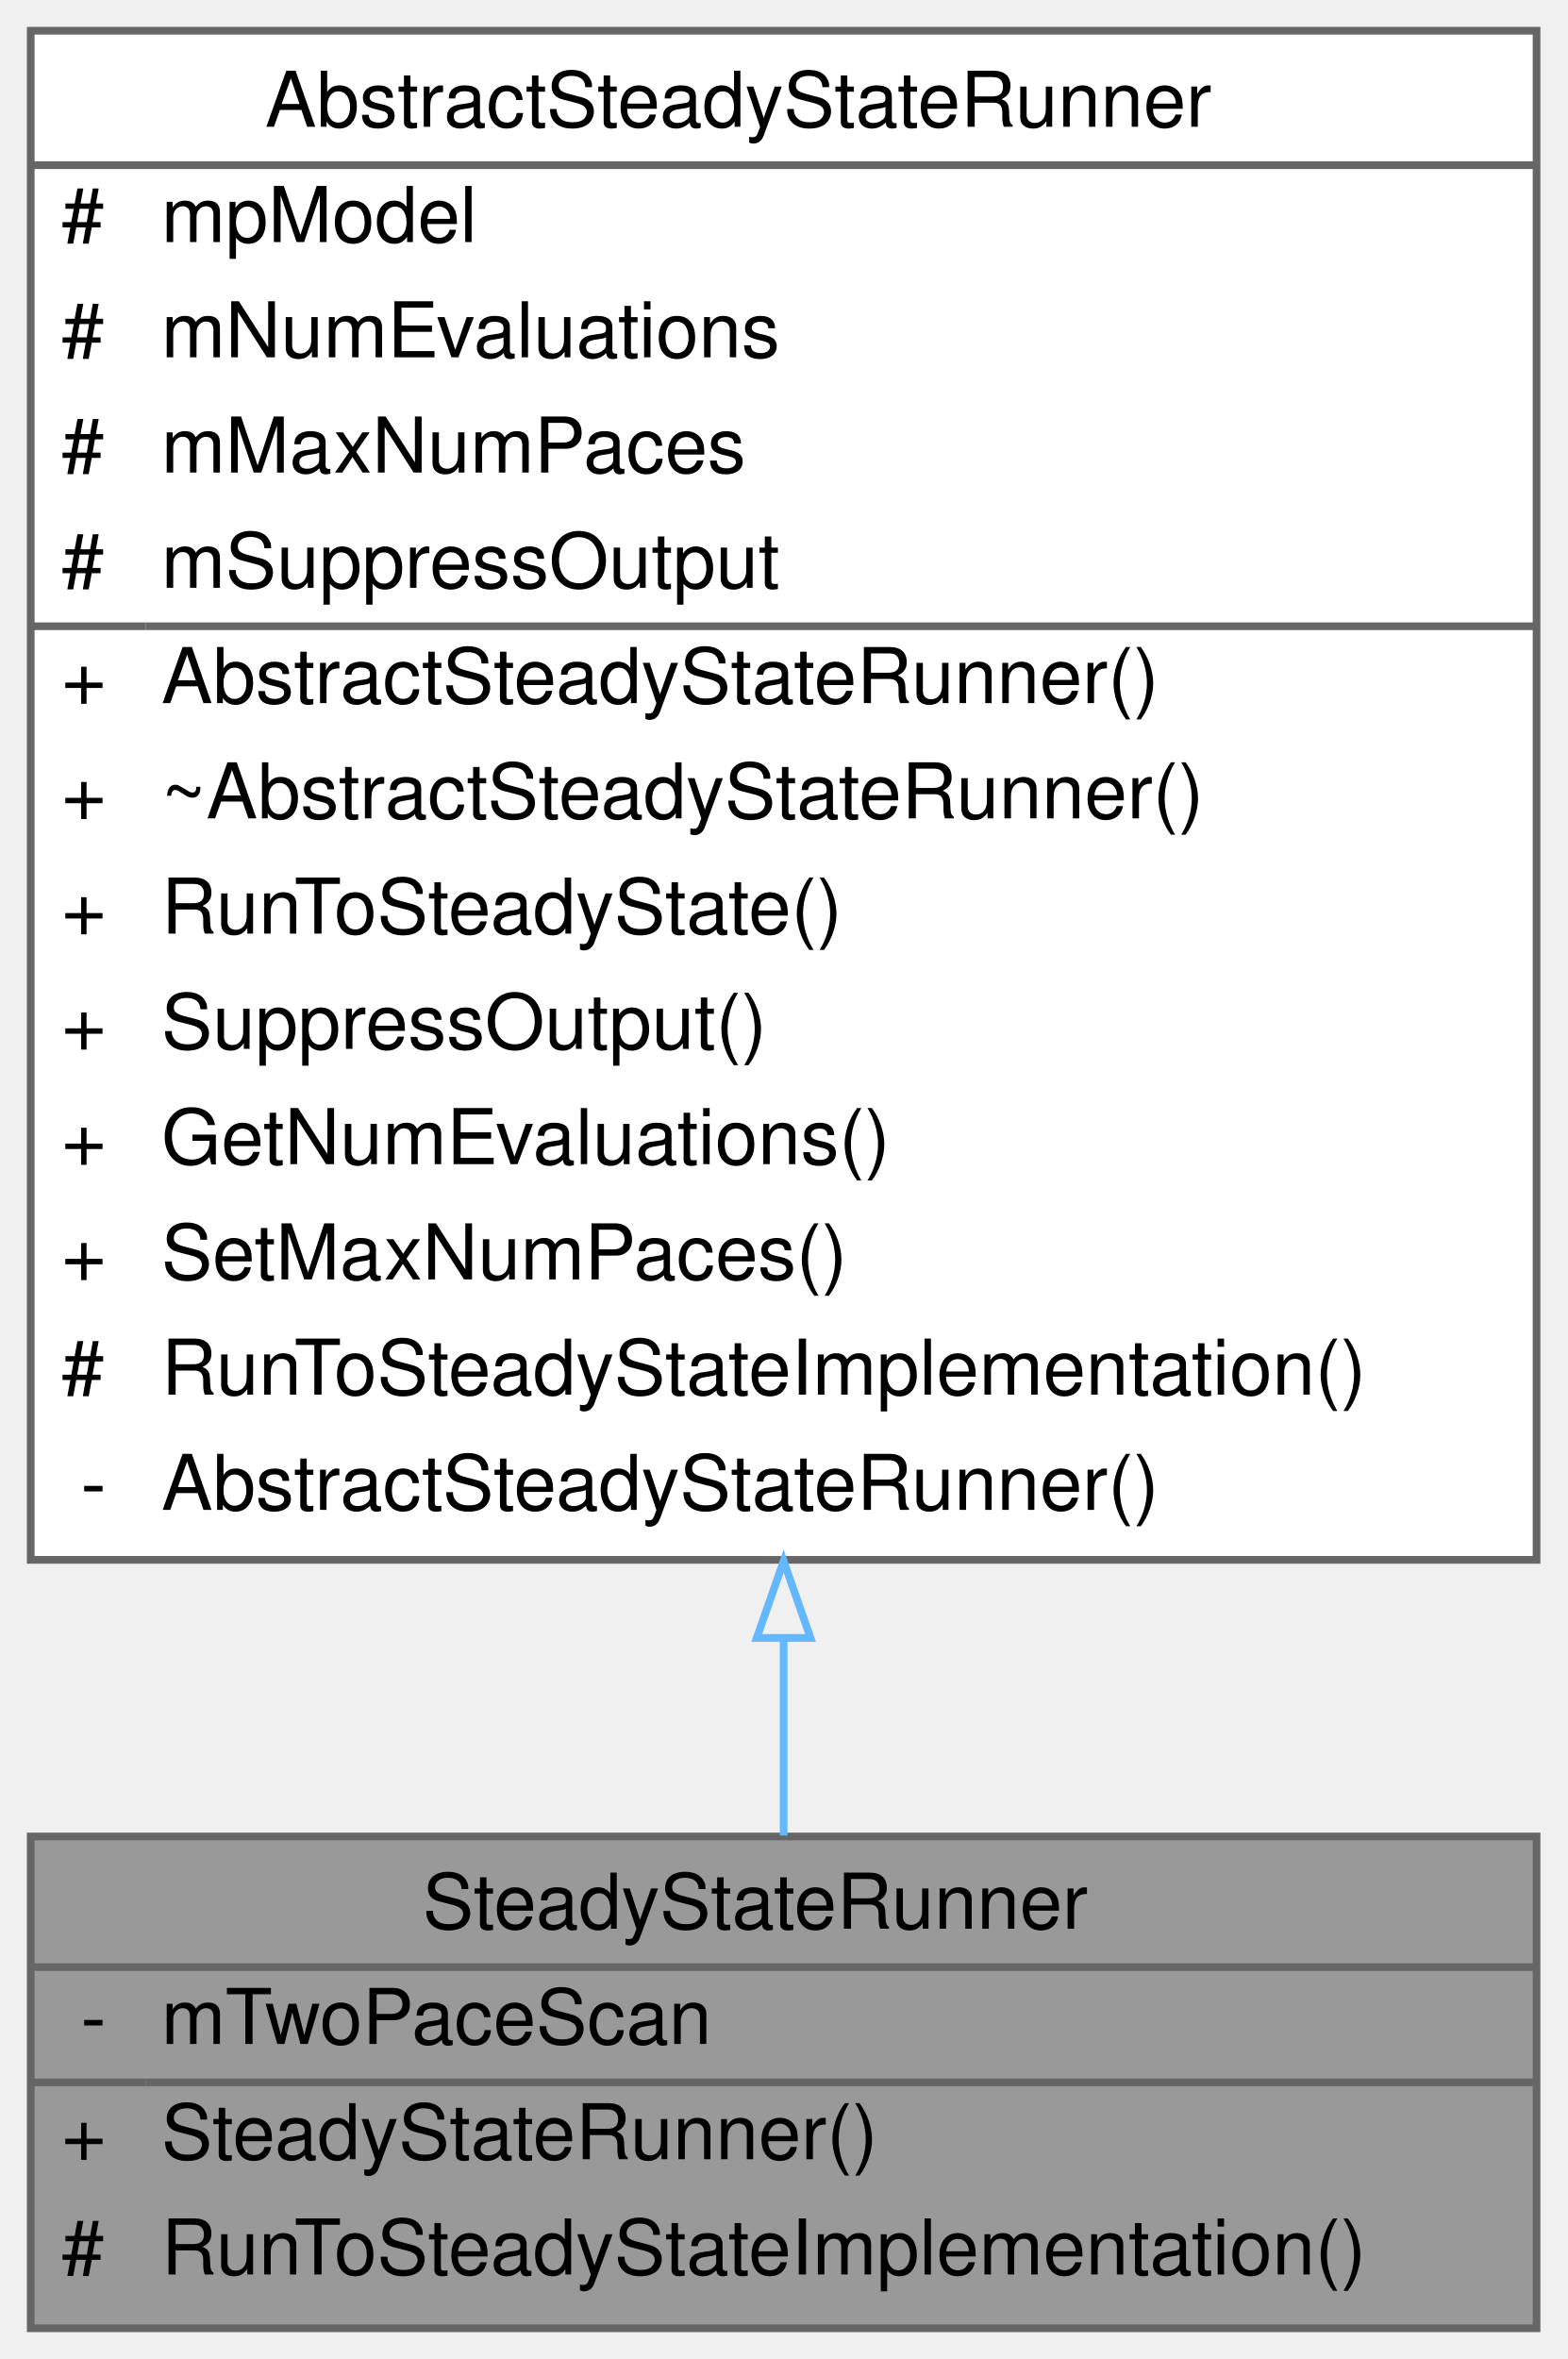
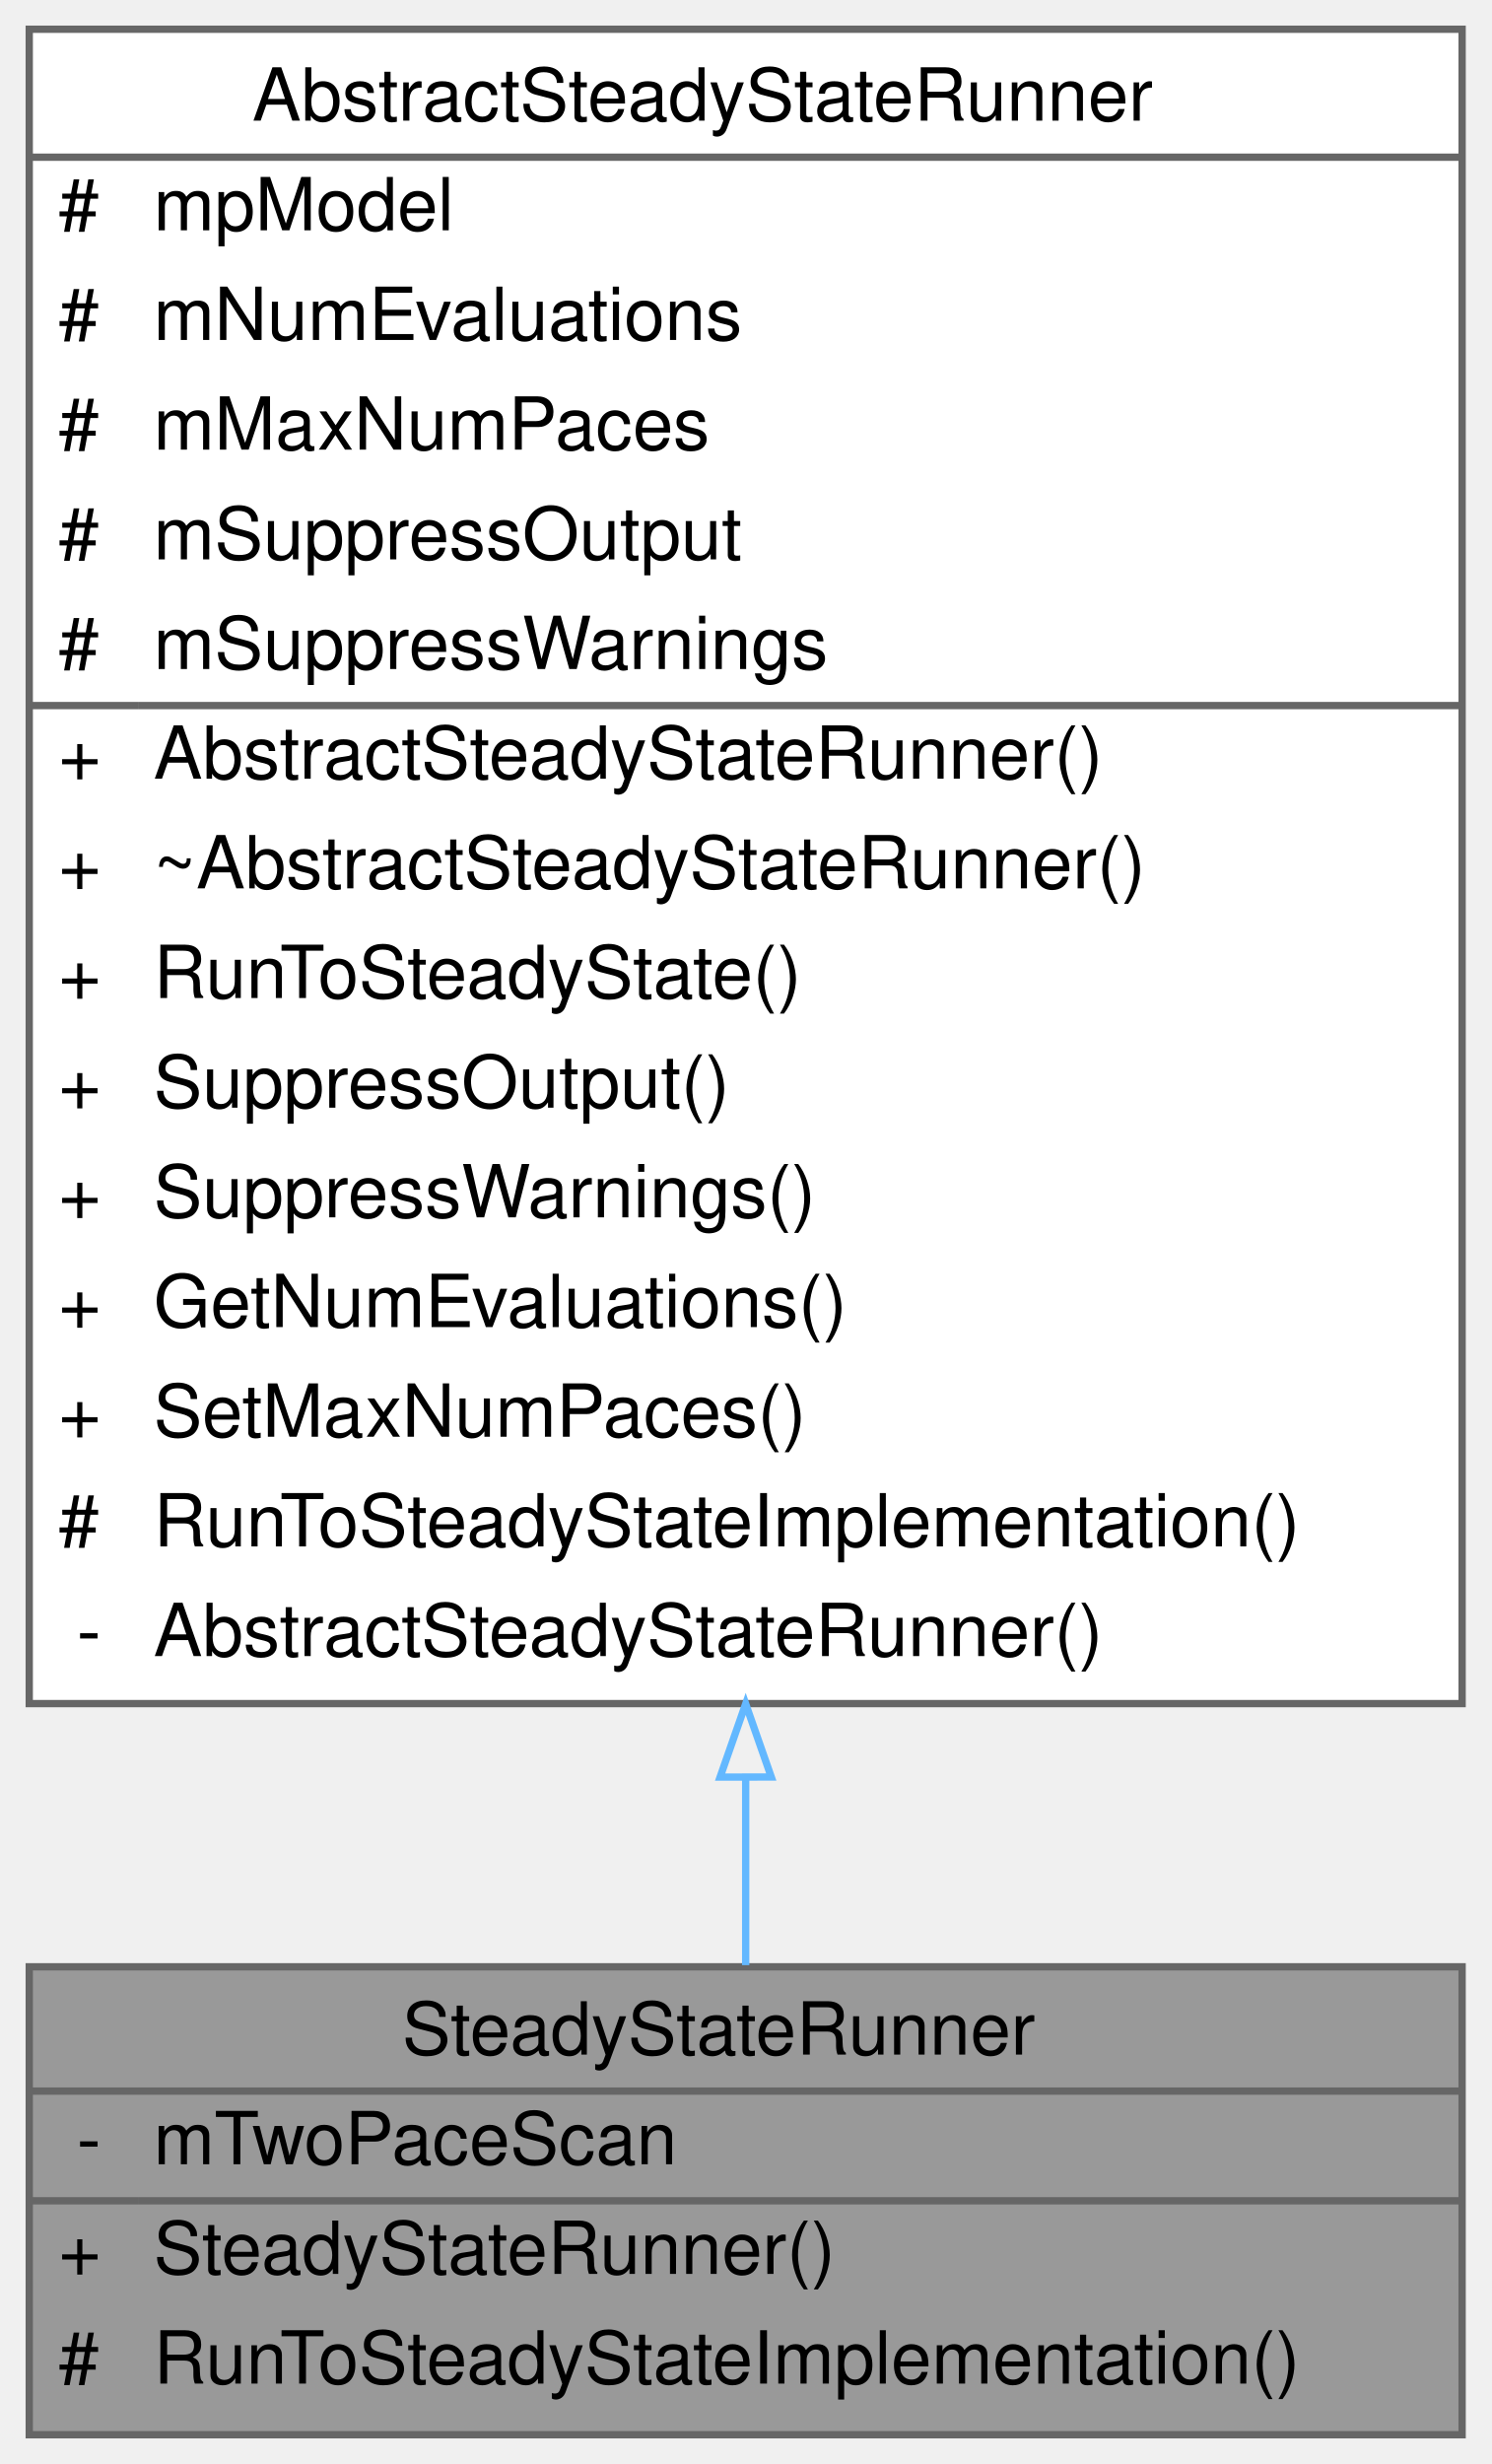
- <svg xmlns="http://www.w3.org/2000/svg" xmlns:xlink="http://www.w3.org/1999/xlink" width="204pt" height="307pt" viewBox="0.00 0.00 204.00 307.00">
-   <g id="graph0" class="graph" transform="scale(1 1) rotate(0) translate(4 303)">
+ <svg xmlns="http://www.w3.org/2000/svg" xmlns:xlink="http://www.w3.org/1999/xlink" width="204pt" height="337pt" viewBox="0.00 0.00 204.00 337.00">
+   <g id="graph0" class="graph" transform="scale(1 1) rotate(0) translate(4 333)">
    <g id="Node000001" class="node">
      <g id="a_Node000001">
        <a xlink:title=" ">
          <polygon fill="#999999" stroke="transparent" points="196,-64 0,-64 0,0 196,0 196,-64" />
          <text text-anchor="start" x="51" y="-52" font-family="Helvetica,sans-Serif" font-size="10.00">SteadyStateRunner</text>
          <text text-anchor="start" x="6.5" y="-37" font-family="Helvetica,sans-Serif" font-size="10.00">-</text>
          <text text-anchor="start" x="17" y="-37" font-family="Helvetica,sans-Serif" font-size="10.00">mTwoPaceScan</text>
          <text text-anchor="start" x="4" y="-22" font-family="Helvetica,sans-Serif" font-size="10.00">+</text>
          <text text-anchor="start" x="17" y="-22" font-family="Helvetica,sans-Serif" font-size="10.00">SteadyStateRunner()</text>
          <text text-anchor="start" x="4" y="-7" font-family="Helvetica,sans-Serif" font-size="10.00">#</text>
          <text text-anchor="start" x="17" y="-7" font-family="Helvetica,sans-Serif" font-size="10.00">RunToSteadyStateImplementation()</text>
          <polygon fill="#666666" stroke="#666666" points="0,-47 0,-47 196,-47 196,-47 0,-47" />
          <polygon fill="#666666" stroke="#666666" points="0,-32 0,-32 15,-32 15,-32 0,-32" />
          <polygon fill="#666666" stroke="#666666" points="15,-32 15,-32 196,-32 196,-32 15,-32" />
          <polygon fill="none" stroke="#666666" points="0,0 0,-64 196,-64 196,0 0,0" />
        </a>
      </g>
    </g>
    <g id="Node000002" class="node">
      <g id="a_Node000002">
        <a xlink:href="classAbstractSteadyStateRunner.html" target="_top" xlink:title=" ">
-           <polygon fill="white" stroke="transparent" points="196,-299 0,-299 0,-100 196,-100 196,-299" />
-           <text text-anchor="start" x="30.5" y="-286.5" font-family="Helvetica,sans-Serif" font-size="10.00">AbstractSteadyStateRunner</text>
+           <polygon fill="white" stroke="transparent" points="196,-329 0,-329 0,-100 196,-100 196,-329" />
+           <text text-anchor="start" x="30.5" y="-316.5" font-family="Helvetica,sans-Serif" font-size="10.00">AbstractSteadyStateRunner</text>
+           <text text-anchor="start" x="4" y="-301.5" font-family="Helvetica,sans-Serif" font-size="10.00">#</text>
+           <text text-anchor="start" x="17" y="-301.5" font-family="Helvetica,sans-Serif" font-size="10.00">mpModel</text>
+           <text text-anchor="start" x="4" y="-286.5" font-family="Helvetica,sans-Serif" font-size="10.00">#</text>
+           <text text-anchor="start" x="17" y="-286.5" font-family="Helvetica,sans-Serif" font-size="10.00">mNumEvaluations</text>
          <text text-anchor="start" x="4" y="-271.5" font-family="Helvetica,sans-Serif" font-size="10.00">#</text>
-           <text text-anchor="start" x="17" y="-271.5" font-family="Helvetica,sans-Serif" font-size="10.00">mpModel</text>
+           <text text-anchor="start" x="17" y="-271.5" font-family="Helvetica,sans-Serif" font-size="10.00">mMaxNumPaces</text>
          <text text-anchor="start" x="4" y="-256.5" font-family="Helvetica,sans-Serif" font-size="10.00">#</text>
-           <text text-anchor="start" x="17" y="-256.5" font-family="Helvetica,sans-Serif" font-size="10.00">mNumEvaluations</text>
+           <text text-anchor="start" x="17" y="-256.5" font-family="Helvetica,sans-Serif" font-size="10.00">mSuppressOutput</text>
          <text text-anchor="start" x="4" y="-241.5" font-family="Helvetica,sans-Serif" font-size="10.00">#</text>
-           <text text-anchor="start" x="17" y="-241.5" font-family="Helvetica,sans-Serif" font-size="10.00">mMaxNumPaces</text>
-           <text text-anchor="start" x="4" y="-226.5" font-family="Helvetica,sans-Serif" font-size="10.00">#</text>
-           <text text-anchor="start" x="17" y="-226.5" font-family="Helvetica,sans-Serif" font-size="10.00">mSuppressOutput</text>
+           <text text-anchor="start" x="17" y="-241.5" font-family="Helvetica,sans-Serif" font-size="10.00">mSuppressWarnings</text>
+           <text text-anchor="start" x="4" y="-226.5" font-family="Helvetica,sans-Serif" font-size="10.00">+</text>
+           <text text-anchor="start" x="17" y="-226.5" font-family="Helvetica,sans-Serif" font-size="10.00">AbstractSteadyStateRunner()</text>
          <text text-anchor="start" x="4" y="-211.5" font-family="Helvetica,sans-Serif" font-size="10.00">+</text>
-           <text text-anchor="start" x="17" y="-211.5" font-family="Helvetica,sans-Serif" font-size="10.00">AbstractSteadyStateRunner()</text>
+           <text text-anchor="start" x="17" y="-211.5" font-family="Helvetica,sans-Serif" font-size="10.00">~AbstractSteadyStateRunner()</text>
          <text text-anchor="start" x="4" y="-196.5" font-family="Helvetica,sans-Serif" font-size="10.00">+</text>
-           <text text-anchor="start" x="17" y="-196.5" font-family="Helvetica,sans-Serif" font-size="10.00">~AbstractSteadyStateRunner()</text>
+           <text text-anchor="start" x="17" y="-196.5" font-family="Helvetica,sans-Serif" font-size="10.00">RunToSteadyState()</text>
          <text text-anchor="start" x="4" y="-181.5" font-family="Helvetica,sans-Serif" font-size="10.00">+</text>
-           <text text-anchor="start" x="17" y="-181.5" font-family="Helvetica,sans-Serif" font-size="10.00">RunToSteadyState()</text>
+           <text text-anchor="start" x="17" y="-181.5" font-family="Helvetica,sans-Serif" font-size="10.00">SuppressOutput()</text>
          <text text-anchor="start" x="4" y="-166.5" font-family="Helvetica,sans-Serif" font-size="10.00">+</text>
-           <text text-anchor="start" x="17" y="-166.5" font-family="Helvetica,sans-Serif" font-size="10.00">SuppressOutput()</text>
+           <text text-anchor="start" x="17" y="-166.5" font-family="Helvetica,sans-Serif" font-size="10.00">SuppressWarnings()</text>
          <text text-anchor="start" x="4" y="-151.5" font-family="Helvetica,sans-Serif" font-size="10.00">+</text>
          <text text-anchor="start" x="17" y="-151.5" font-family="Helvetica,sans-Serif" font-size="10.00">GetNumEvaluations()</text>
          <text text-anchor="start" x="4" y="-136.5" font-family="Helvetica,sans-Serif" font-size="10.00">+</text>
          <text text-anchor="start" x="17" y="-136.5" font-family="Helvetica,sans-Serif" font-size="10.00">SetMaxNumPaces()</text>
          <text text-anchor="start" x="4" y="-121.5" font-family="Helvetica,sans-Serif" font-size="10.00">#</text>
          <text text-anchor="start" x="17" y="-121.5" font-family="Helvetica,sans-Serif" font-size="10.00">RunToSteadyStateImplementation()</text>
          <text text-anchor="start" x="6.5" y="-106.5" font-family="Helvetica,sans-Serif" font-size="10.00">-</text>
          <text text-anchor="start" x="17" y="-106.5" font-family="Helvetica,sans-Serif" font-size="10.00">AbstractSteadyStateRunner()</text>
-           <polygon fill="#666666" stroke="#666666" points="0,-281.5 0,-281.5 196,-281.5 196,-281.5 0,-281.5" />
-           <polygon fill="#666666" stroke="#666666" points="0,-221.5 0,-221.5 15,-221.5 15,-221.5 0,-221.5" />
-           <polygon fill="#666666" stroke="#666666" points="15,-221.5 15,-221.5 196,-221.5 196,-221.5 15,-221.5" />
-           <polygon fill="none" stroke="#666666" points="0,-100 0,-299 196,-299 196,-100 0,-100" />
+           <polygon fill="#666666" stroke="#666666" points="0,-311.5 0,-311.5 196,-311.5 196,-311.5 0,-311.5" />
+           <polygon fill="#666666" stroke="#666666" points="0,-236.5 0,-236.5 15,-236.5 15,-236.5 0,-236.5" />
+           <polygon fill="#666666" stroke="#666666" points="15,-236.5 15,-236.5 196,-236.5 196,-236.5 15,-236.5" />
+           <polygon fill="none" stroke="#666666" points="0,-100 0,-329 196,-329 196,-100 0,-100" />
        </a>
      </g>
    </g>
    <g id="edge1_Node000001_Node000002" class="edge">
      <g id="a_edge1_Node000001_Node000002">
        <a xlink:title=" ">
-           <path fill="none" stroke="#63b8ff" d="M98,-89.72C98,-80.54 98,-71.83 98,-64.12" />
-           <polygon fill="none" stroke="#63b8ff" points="94.5,-89.84 98,-99.84 101.5,-89.84 94.5,-89.84" />
+           <path fill="none" stroke="#63b8ff" d="M98,-89.77C98,-80.56 98,-71.89 98,-64.23" />
+           <polygon fill="none" stroke="#63b8ff" points="94.5,-89.95 98,-99.96 101.5,-89.96 94.5,-89.95" />
        </a>
      </g>
    </g>
  </g>
</svg>
